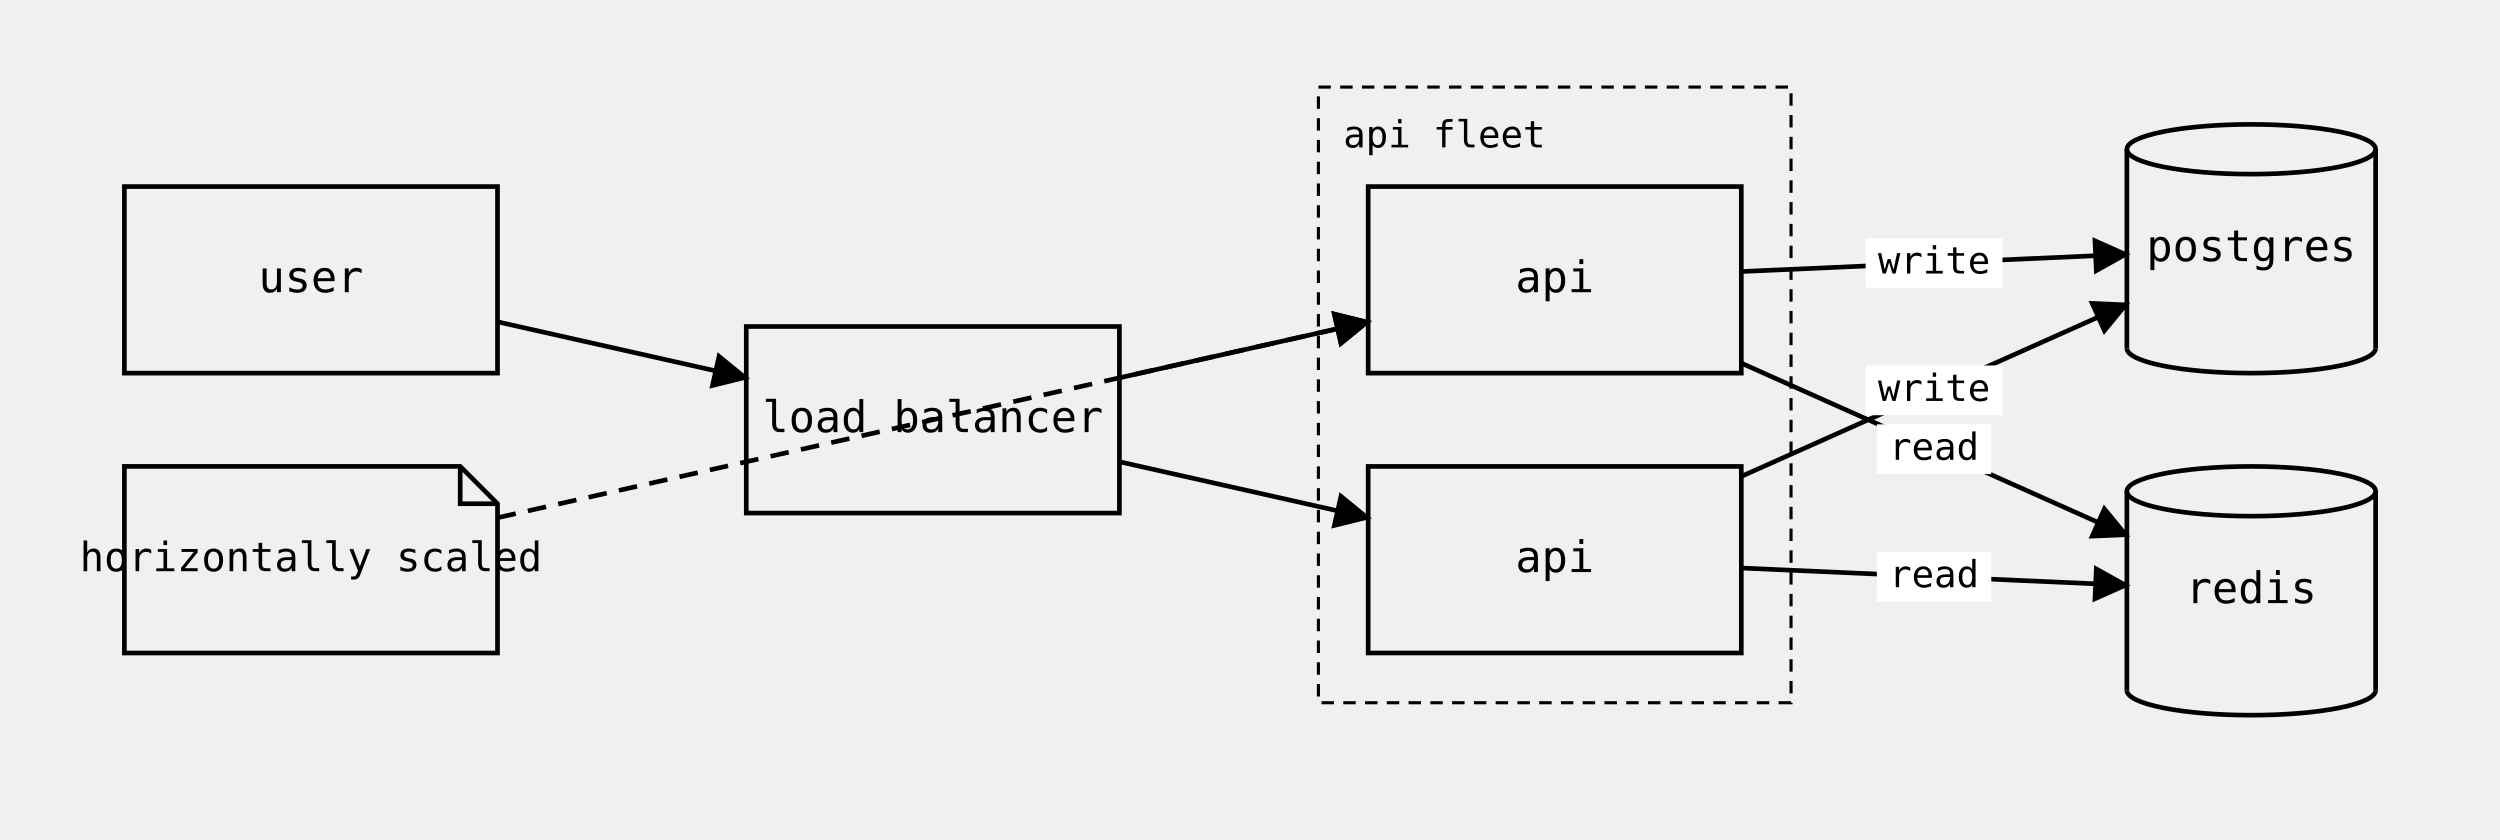
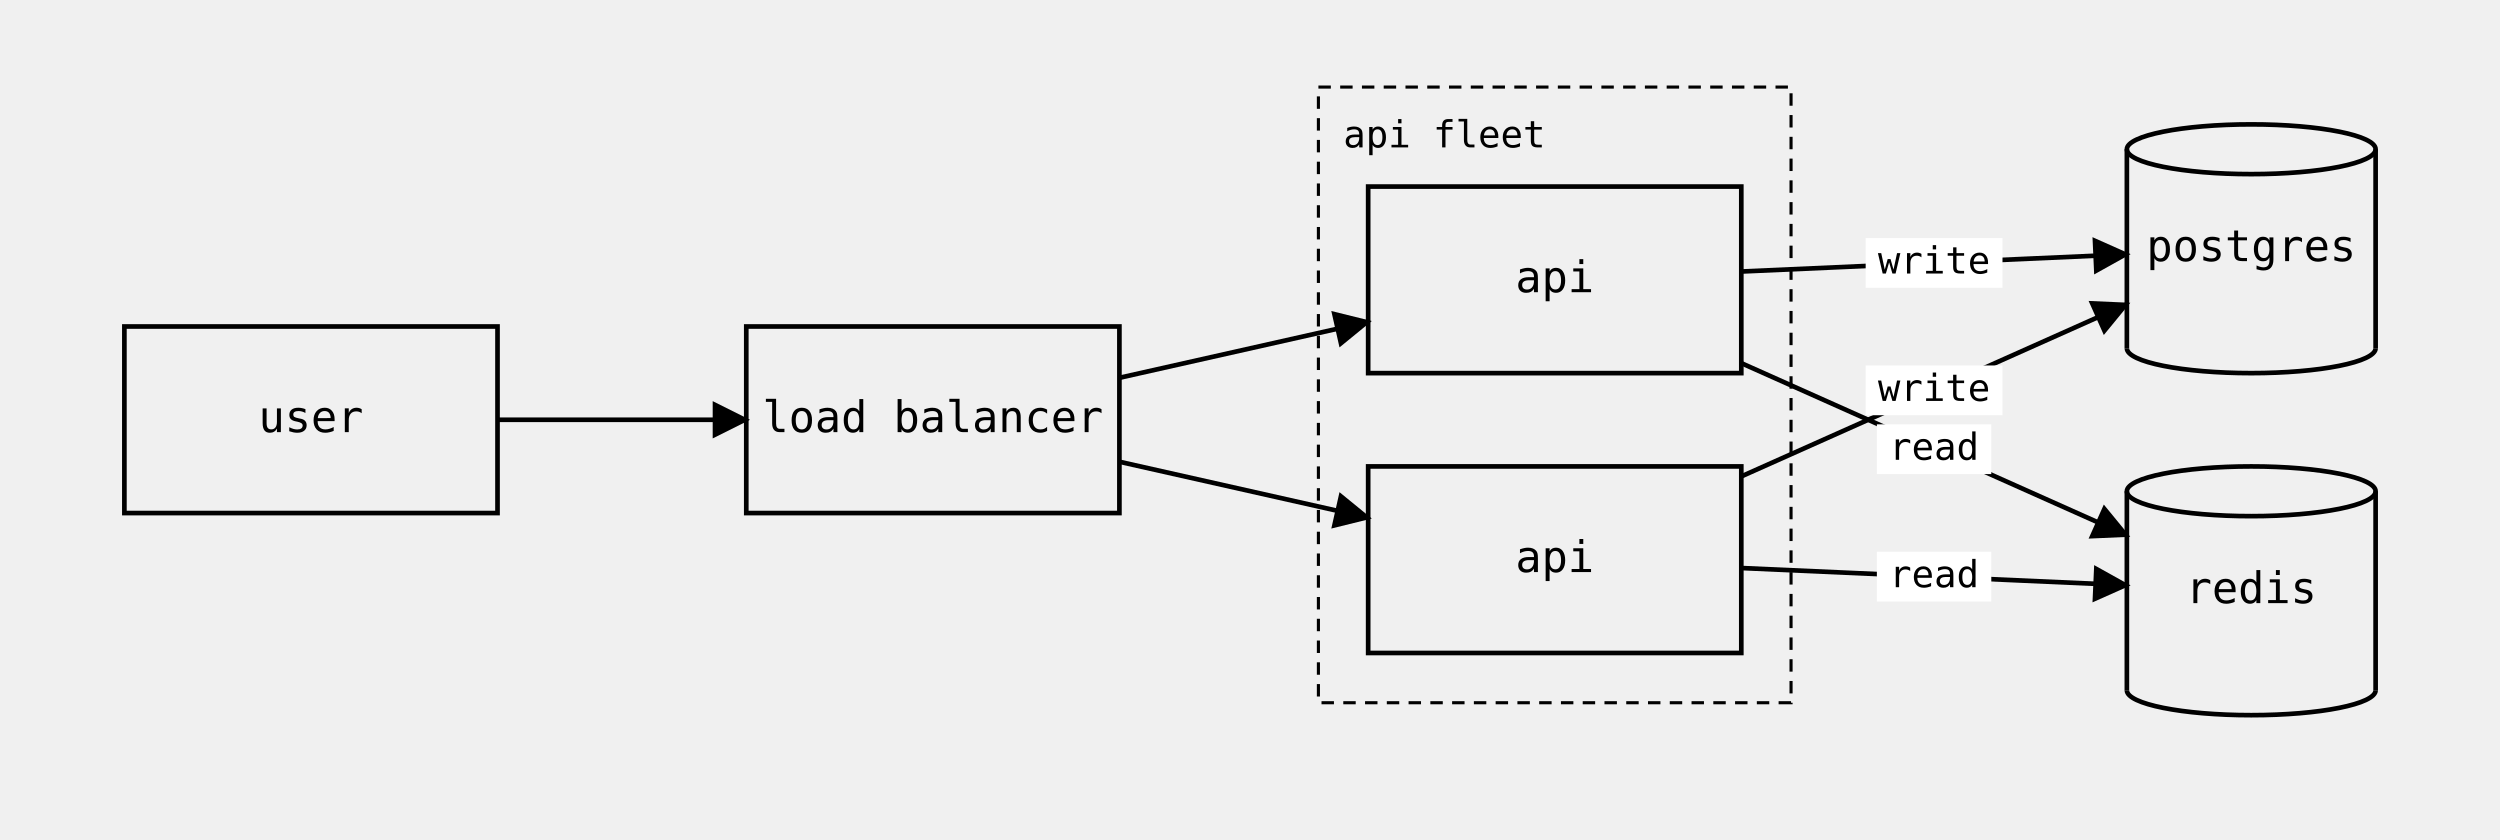
<svg xmlns="http://www.w3.org/2000/svg" width="804.0" height="270.0" viewBox="0 0 804.0 270.0">
  <defs>
    <marker id="arrow" viewBox="0 0 10 10" refX="9" refY="5" markerWidth="8" markerHeight="8" orient="auto-start-reverse">
      <path d="M 0 0 L 10 5 L 0 10 z" fill="black" />
    </marker>
  </defs>
  <rect x="424.0" y="28.0" width="152.0" height="198.0" fill="none" stroke="black" stroke-width="1" stroke-dasharray="4,3" />
  <text x="432.0" y="44.0" text-anchor="start" dominant-baseline="middle" font-family="monospace" font-size="12">api fleet</text>
-   <line x1="160.0" y1="103.5" x2="240.0" y2="121.5" stroke="black" stroke-width="1.5" marker-end="url(#arrow)" />
+   <line x1="160.0" y1="135.0" x2="240.0" y2="135.0" stroke="black" stroke-width="1.5" marker-end="url(#arrow)" />
  <line x1="360.0" y1="121.5" x2="440.0" y2="103.5" stroke="black" stroke-width="1.5" marker-end="url(#arrow)" />
  <line x1="360.0" y1="148.5" x2="440.0" y2="166.5" stroke="black" stroke-width="1.5" marker-end="url(#arrow)" />
  <line x1="560.0" y1="87.321" x2="684.0" y2="81.786" stroke="black" stroke-width="1.5" marker-end="url(#arrow)" />
  <rect x="600.0" y="76.554" width="44.0" height="16" fill="white" stroke="none" />
  <text x="622.0" y="84.554" text-anchor="middle" dominant-baseline="middle" font-family="monospace" font-size="12">write</text>
  <line x1="560.0" y1="153.214" x2="684.0" y2="97.857" stroke="black" stroke-width="1.5" marker-end="url(#arrow)" />
  <rect x="600.0" y="117.536" width="44.0" height="16" fill="white" stroke="none" />
  <text x="622.0" y="125.536" text-anchor="middle" dominant-baseline="middle" font-family="monospace" font-size="12">write</text>
  <line x1="560.0" y1="116.786" x2="684.0" y2="172.143" stroke="black" stroke-width="1.5" marker-end="url(#arrow)" />
  <rect x="603.6" y="136.464" width="36.8" height="16" fill="white" stroke="none" />
  <text x="622.0" y="144.464" text-anchor="middle" dominant-baseline="middle" font-family="monospace" font-size="12">read</text>
  <line x1="560.0" y1="182.679" x2="684.0" y2="188.214" stroke="black" stroke-width="1.5" marker-end="url(#arrow)" />
  <rect x="603.6" y="177.446" width="36.8" height="16" fill="white" stroke="none" />
  <text x="622.0" y="185.446" text-anchor="middle" dominant-baseline="middle" font-family="monospace" font-size="12">read</text>
-   <line x1="160.0" y1="166.5" x2="440.0" y2="103.5" stroke="black" stroke-width="1.5" stroke-dasharray="6,4" marker-end="url(#arrow)" />
-   <rect x="40.0" y="60.0" width="120" height="60" fill="none" stroke="black" stroke-width="1.5" />
-   <text x="100.0" y="90.0" text-anchor="middle" dominant-baseline="middle" font-family="monospace" font-size="14">user</text>
+   <rect x="40.0" y="105.0" width="120" height="60" fill="none" stroke="black" stroke-width="1.5" />
+   <text x="100.0" y="135.0" text-anchor="middle" dominant-baseline="middle" font-family="monospace" font-size="14">user</text>
  <rect x="240.0" y="105.0" width="120" height="60" fill="none" stroke="black" stroke-width="1.5" />
  <text x="300.0" y="135.0" text-anchor="middle" dominant-baseline="middle" font-family="monospace" font-size="14">load balancer</text>
  <rect x="440.0" y="60.0" width="120" height="60" fill="none" stroke="black" stroke-width="1.5" />
  <text x="500.0" y="90.0" text-anchor="middle" dominant-baseline="middle" font-family="monospace" font-size="14">api</text>
  <rect x="440.0" y="150.0" width="120" height="60" fill="none" stroke="black" stroke-width="1.5" />
  <text x="500.0" y="180.0" text-anchor="middle" dominant-baseline="middle" font-family="monospace" font-size="14">api</text>
  <ellipse cx="724.0" cy="48.0" rx="40.0" ry="8" fill="none" stroke="black" stroke-width="1.5" />
  <line x1="684.0" y1="48.0" x2="684.0" y2="112.0" fill="none" stroke="black" stroke-width="1.5" />
  <line x1="764.0" y1="48.0" x2="764.0" y2="112.0" fill="none" stroke="black" stroke-width="1.5" />
  <path d="M 684.0 112.0 A 40.0 8 0 0 0 764.0 112.0" fill="none" stroke="black" stroke-width="1.5" />
  <text x="724.0" y="80.0" text-anchor="middle" dominant-baseline="middle" font-family="monospace" font-size="14">postgres</text>
  <ellipse cx="724.0" cy="158.0" rx="40.0" ry="8" fill="none" stroke="black" stroke-width="1.5" />
  <line x1="684.0" y1="158.0" x2="684.0" y2="222.0" fill="none" stroke="black" stroke-width="1.5" />
  <line x1="764.0" y1="158.0" x2="764.0" y2="222.0" fill="none" stroke="black" stroke-width="1.5" />
  <path d="M 684.0 222.0 A 40.0 8 0 0 0 764.0 222.0" fill="none" stroke="black" stroke-width="1.5" />
  <text x="724.0" y="190.0" text-anchor="middle" dominant-baseline="middle" font-family="monospace" font-size="14">redis</text>
-   <path d="M 40.0 150.0 L 148.0 150.0 L 160.0 162.0 L 160.0 210.0 L 40.0 210.0 Z" fill="none" stroke="black" stroke-width="1.5" />
-   <path d="M 148.0 150.0 L 148.0 162.0 L 160.0 162.0" fill="none" stroke="black" stroke-width="1.5" />
-   <text x="100.0" y="180.0" text-anchor="middle" dominant-baseline="middle" font-family="monospace" font-size="13">horizontally scaled</text>
</svg>
